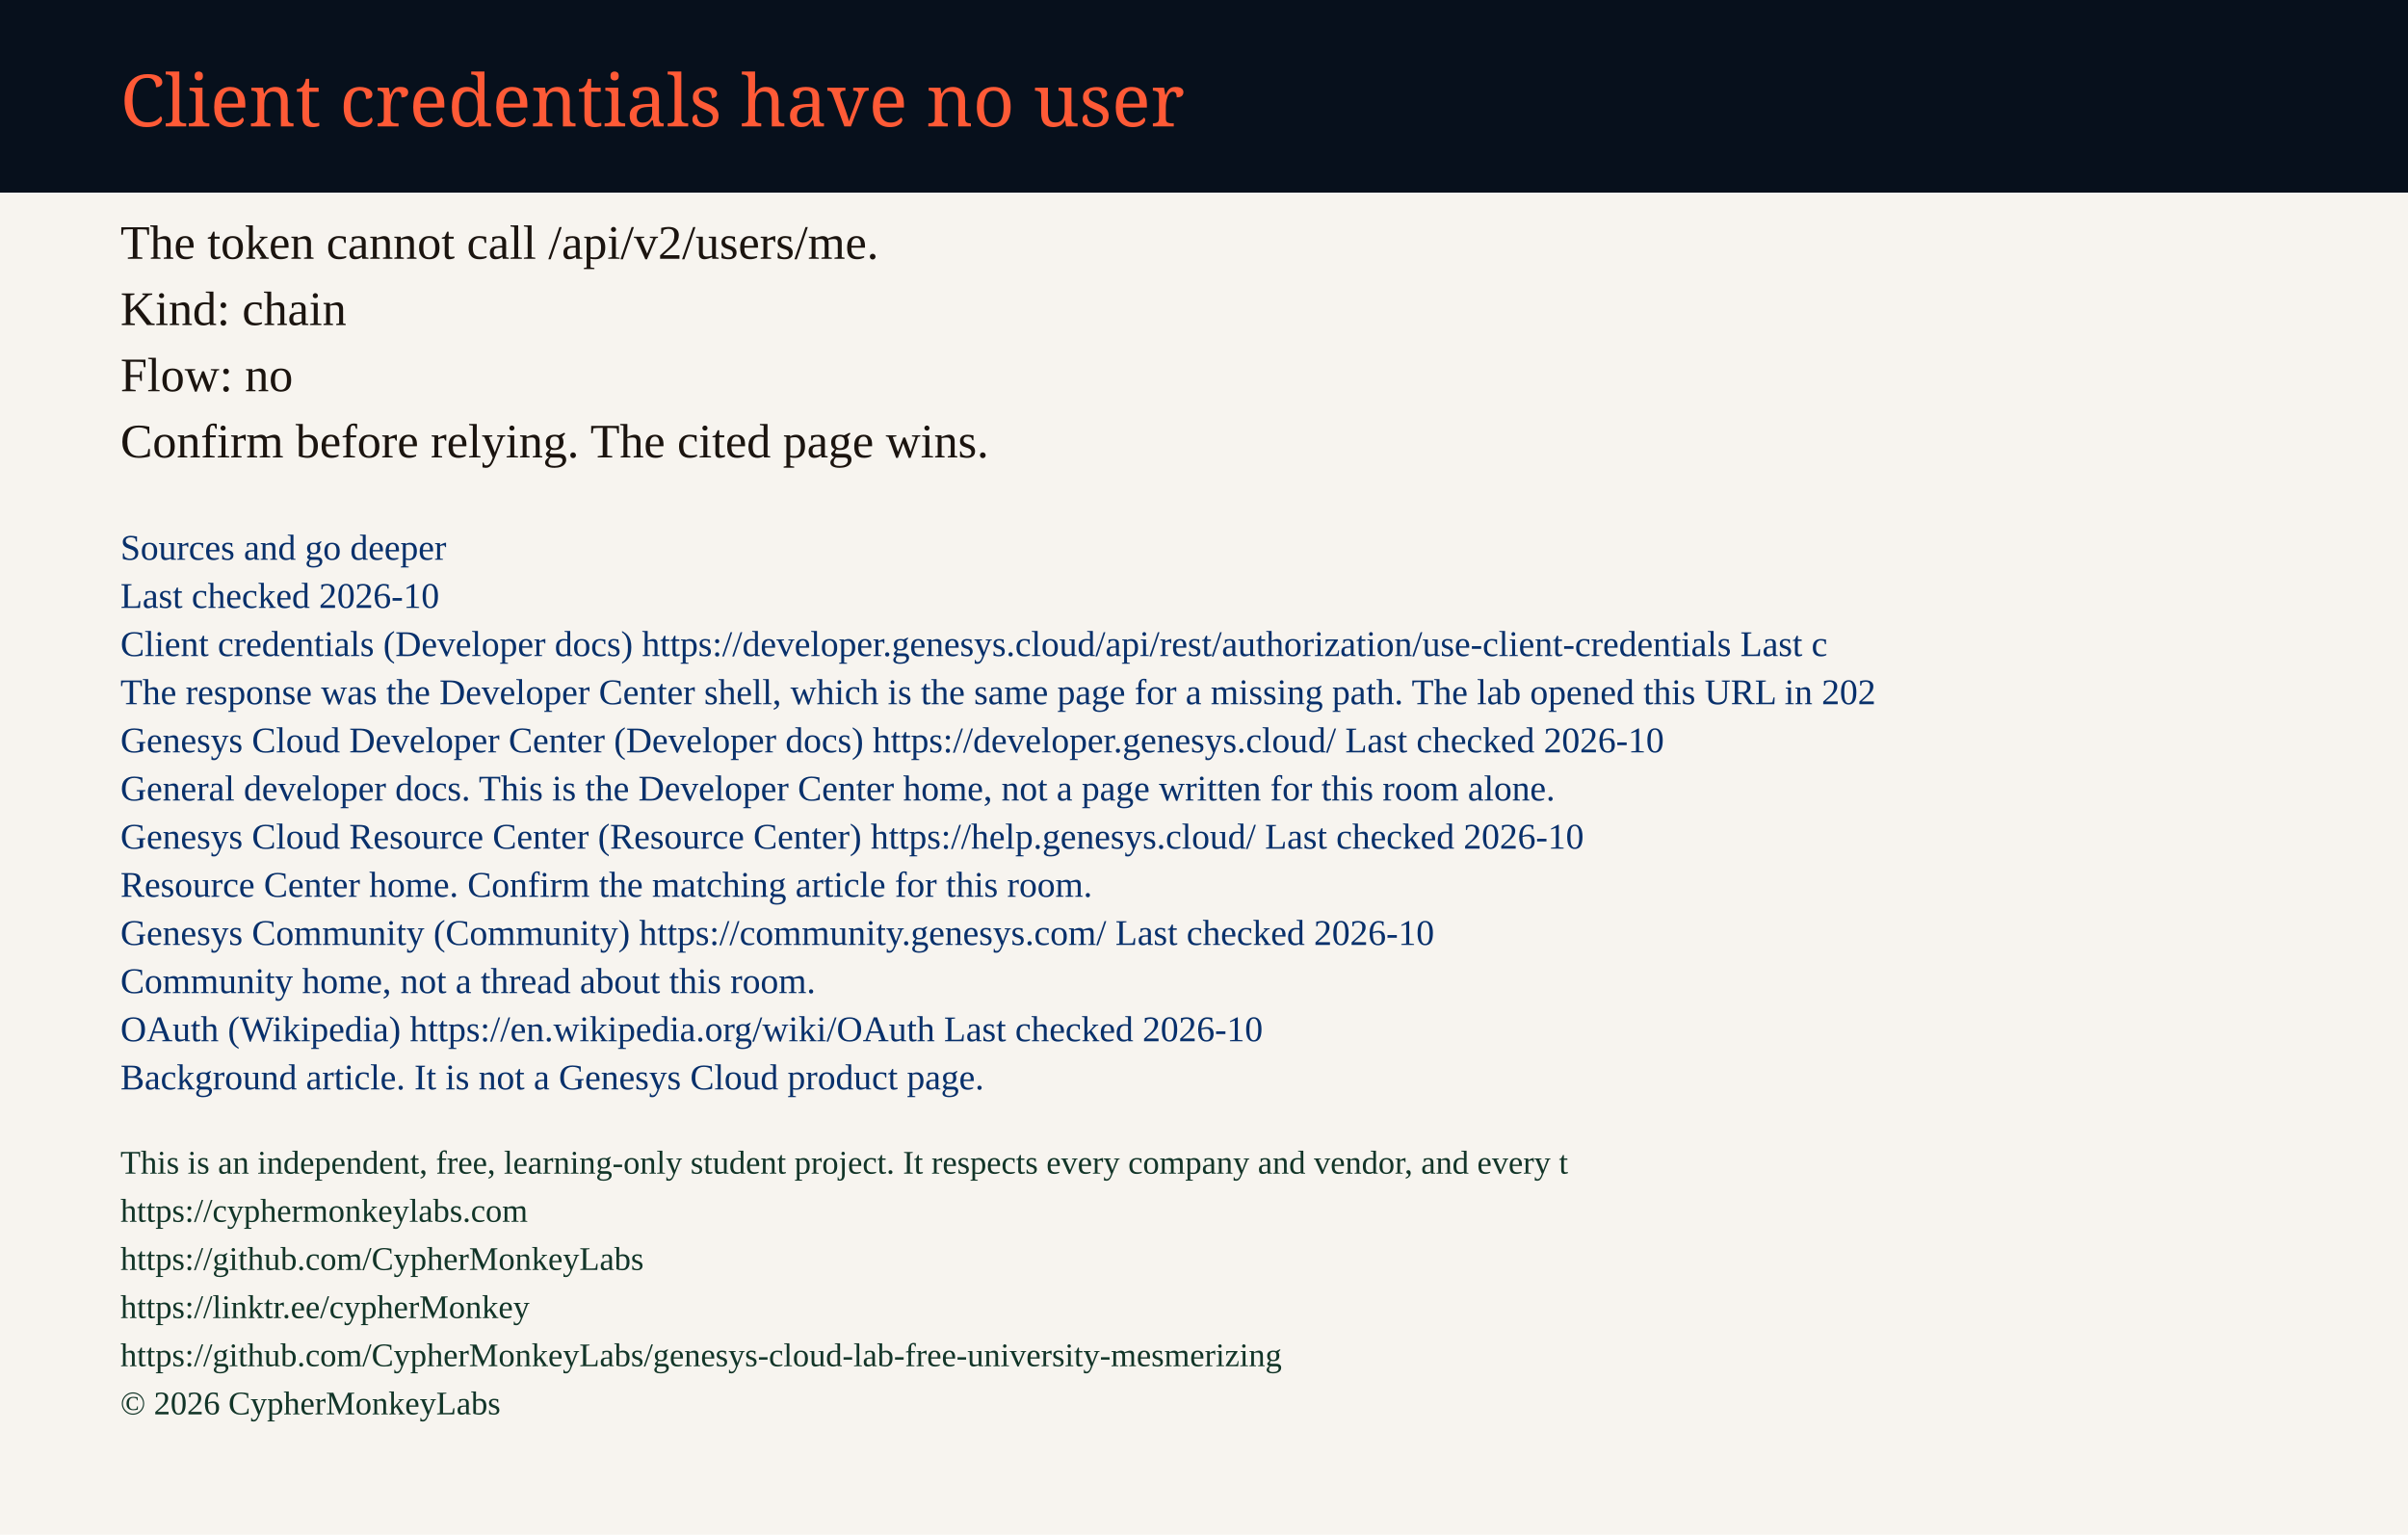
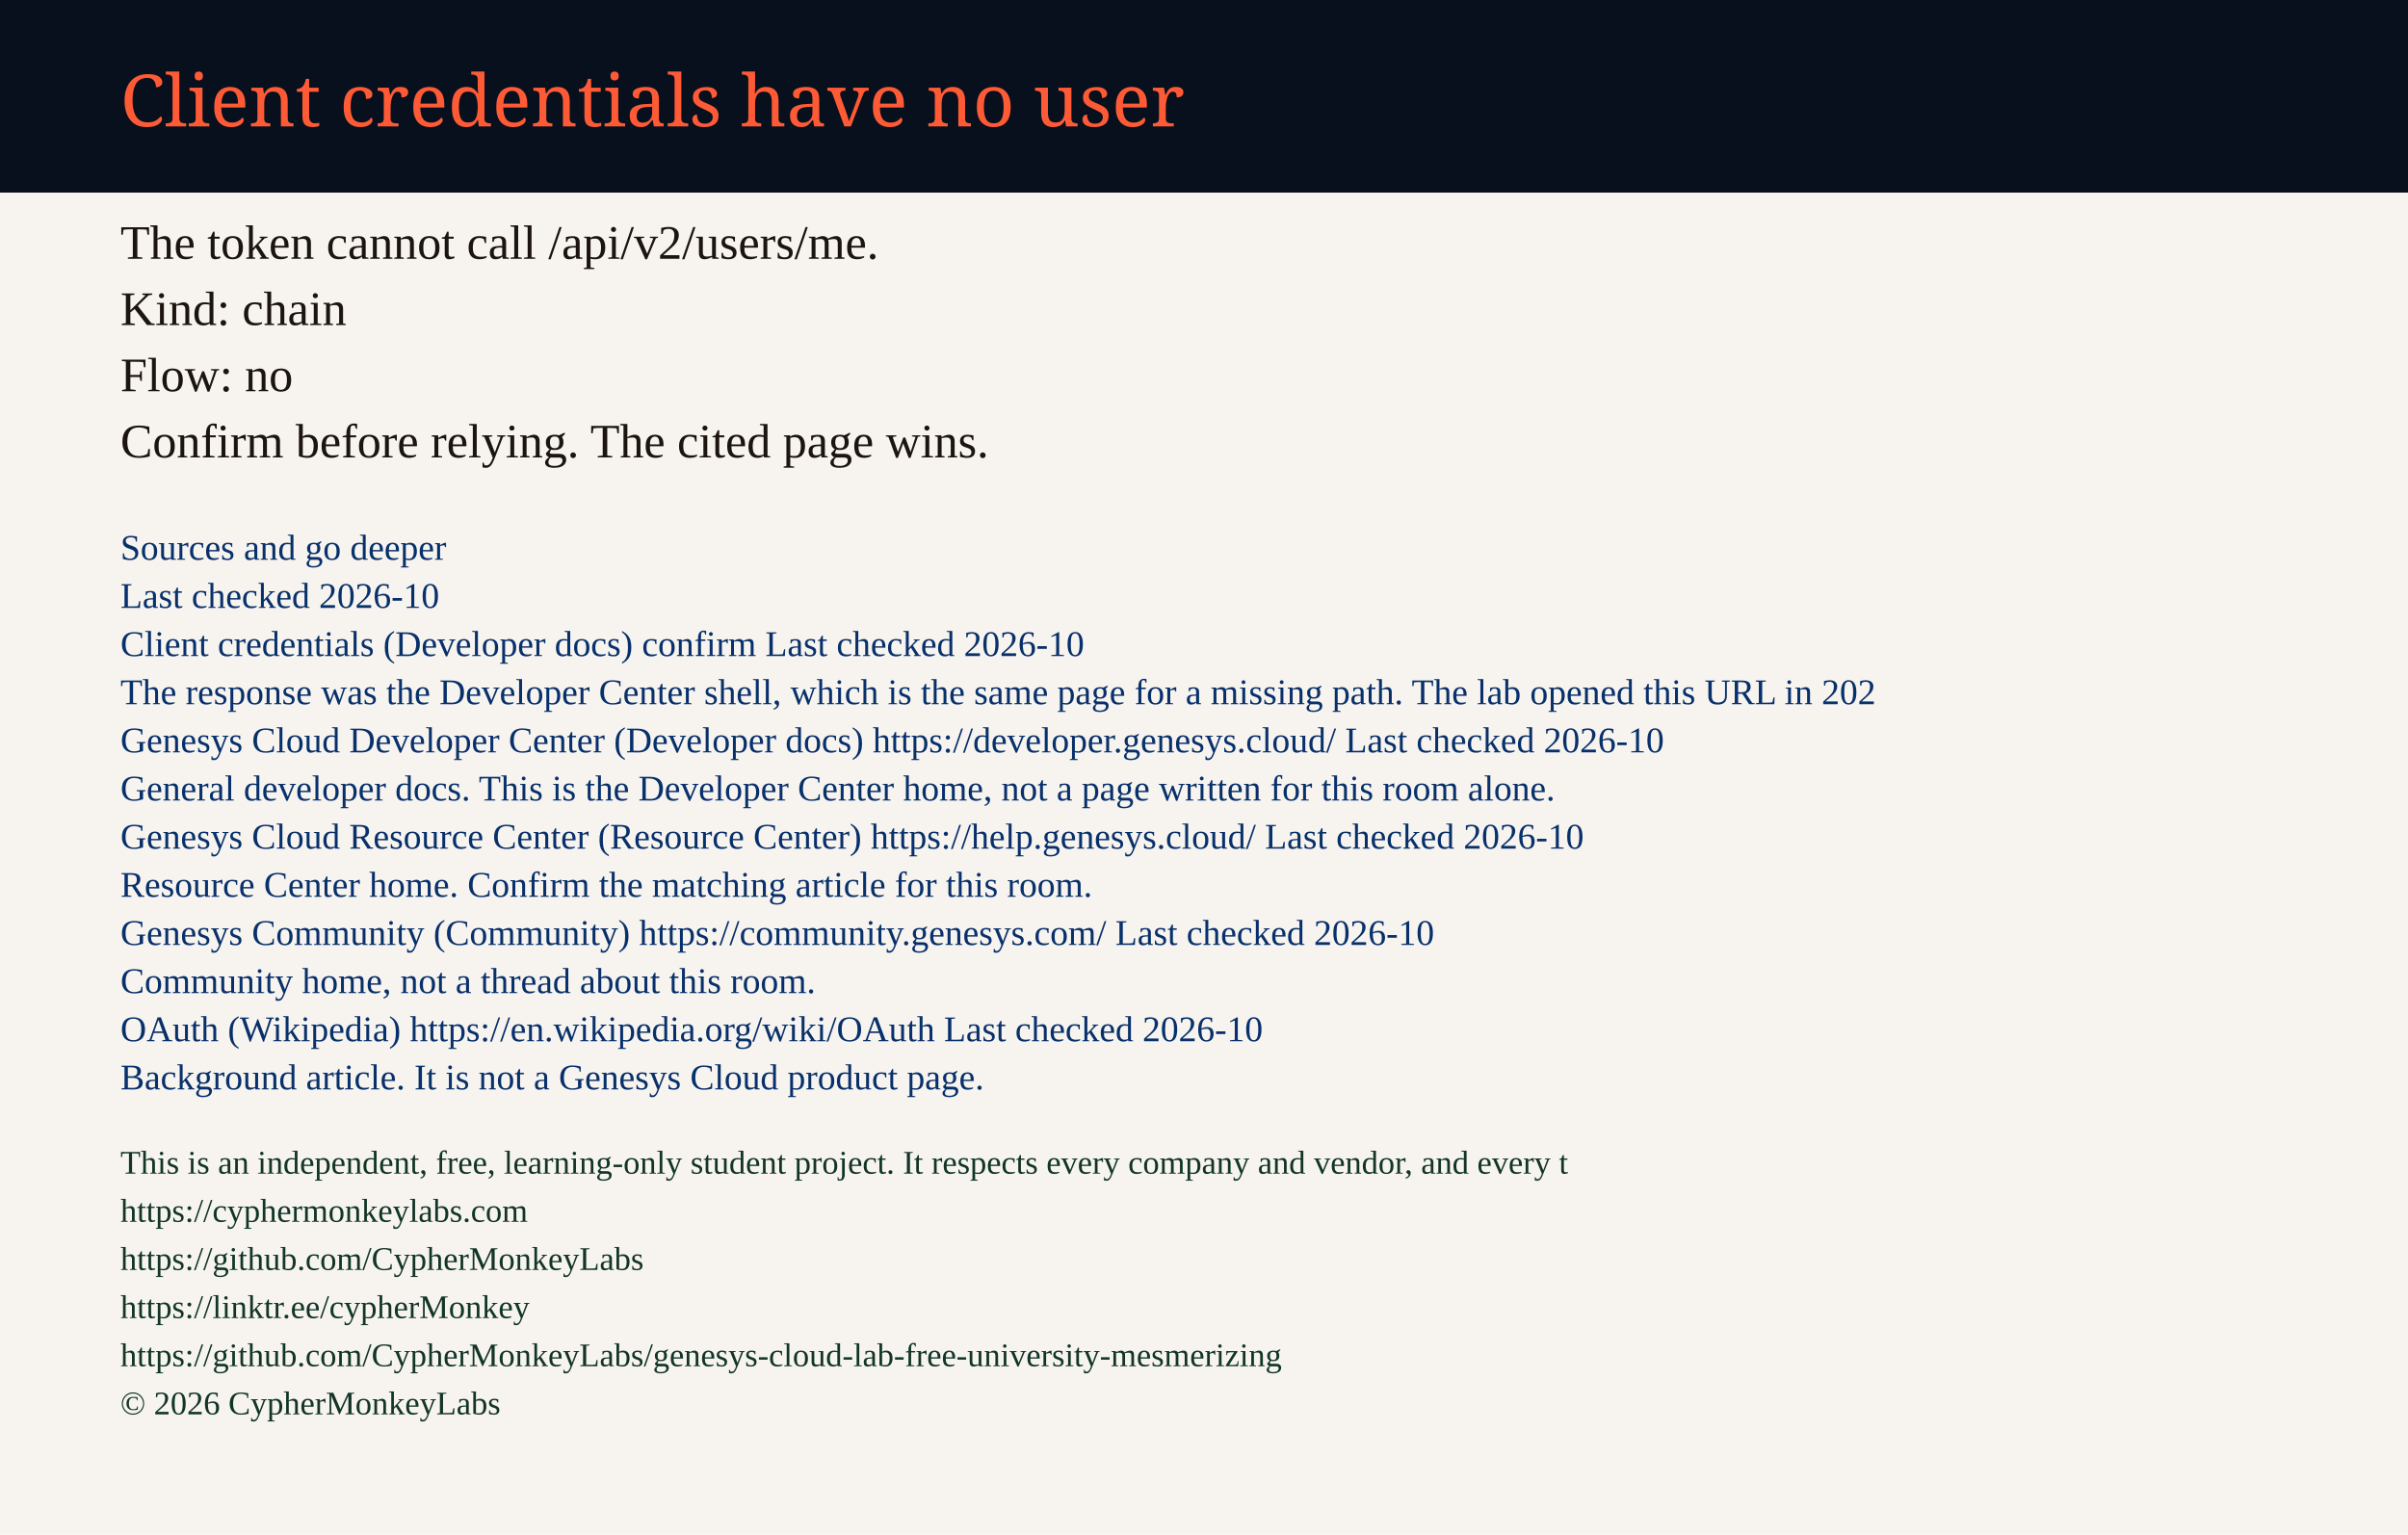
<svg xmlns="http://www.w3.org/2000/svg" width="800" height="510" viewBox="0 0 800 510">
  <rect width="800" height="510" fill="#f7f4ef" />
  <rect width="800" height="64" fill="#07101c" />
  <text x="40" y="42" fill="#ff5a36" font-size="24" font-family="Georgia, serif">Client credentials have no user</text>
  <text x="40" y="86" font-size="16" fill="#1b140f">The token cannot call /api/v2/users/me.</text>
  <text x="40" y="108" font-size="16" fill="#1b140f">Kind: chain</text>
  <text x="40" y="130" font-size="16" fill="#1b140f">Flow: no</text>
  <text x="40" y="152" font-size="16" fill="#1b140f">Confirm before relying. The cited page wins.</text>
  <text x="40" y="186" font-size="12" fill="#08306b">Sources and go deeper</text>
  <text x="40" y="202" font-size="12" fill="#08306b">Last checked 2026-10</text>
-   <text x="40" y="218" font-size="12" fill="#08306b">Client credentials (Developer docs) https://developer.genesys.cloud/api/rest/authorization/use-client-credentials Last c</text>
+   <text x="40" y="218" font-size="12" fill="#08306b">Client credentials (Developer docs) confirm Last checked 2026-10</text>
  <text x="40" y="234" font-size="12" fill="#08306b">  The response was the Developer Center shell, which is the same page for a missing path. The lab opened this URL in 202</text>
  <text x="40" y="250" font-size="12" fill="#08306b">Genesys Cloud Developer Center (Developer docs) https://developer.genesys.cloud/ Last checked 2026-10</text>
  <text x="40" y="266" font-size="12" fill="#08306b">  General developer docs. This is the Developer Center home, not a page written for this room alone.</text>
  <text x="40" y="282" font-size="12" fill="#08306b">Genesys Cloud Resource Center (Resource Center) https://help.genesys.cloud/ Last checked 2026-10</text>
  <text x="40" y="298" font-size="12" fill="#08306b">  Resource Center home. Confirm the matching article for this room.</text>
  <text x="40" y="314" font-size="12" fill="#08306b">Genesys Community (Community) https://community.genesys.com/ Last checked 2026-10</text>
  <text x="40" y="330" font-size="12" fill="#08306b">  Community home, not a thread about this room.</text>
  <text x="40" y="346" font-size="12" fill="#08306b">OAuth (Wikipedia) https://en.wikipedia.org/wiki/OAuth Last checked 2026-10</text>
  <text x="40" y="362" font-size="12" fill="#08306b">  Background article. It is not a Genesys Cloud product page.</text>
  <text x="40" y="390" font-size="11" fill="#123528">This is an independent, free, learning-only student project. It respects every company and vendor, and every t</text>
  <text x="40" y="406" font-size="11" fill="#123528">https://cyphermonkeylabs.com</text>
  <text x="40" y="422" font-size="11" fill="#123528">https://github.com/CypherMonkeyLabs</text>
  <text x="40" y="438" font-size="11" fill="#123528">https://linktr.ee/cypherMonkey</text>
  <text x="40" y="454" font-size="11" fill="#123528">https://github.com/CypherMonkeyLabs/genesys-cloud-lab-free-university-mesmerizing</text>
  <text x="40" y="470" font-size="11" fill="#123528">© 2026 CypherMonkeyLabs</text>
</svg>
